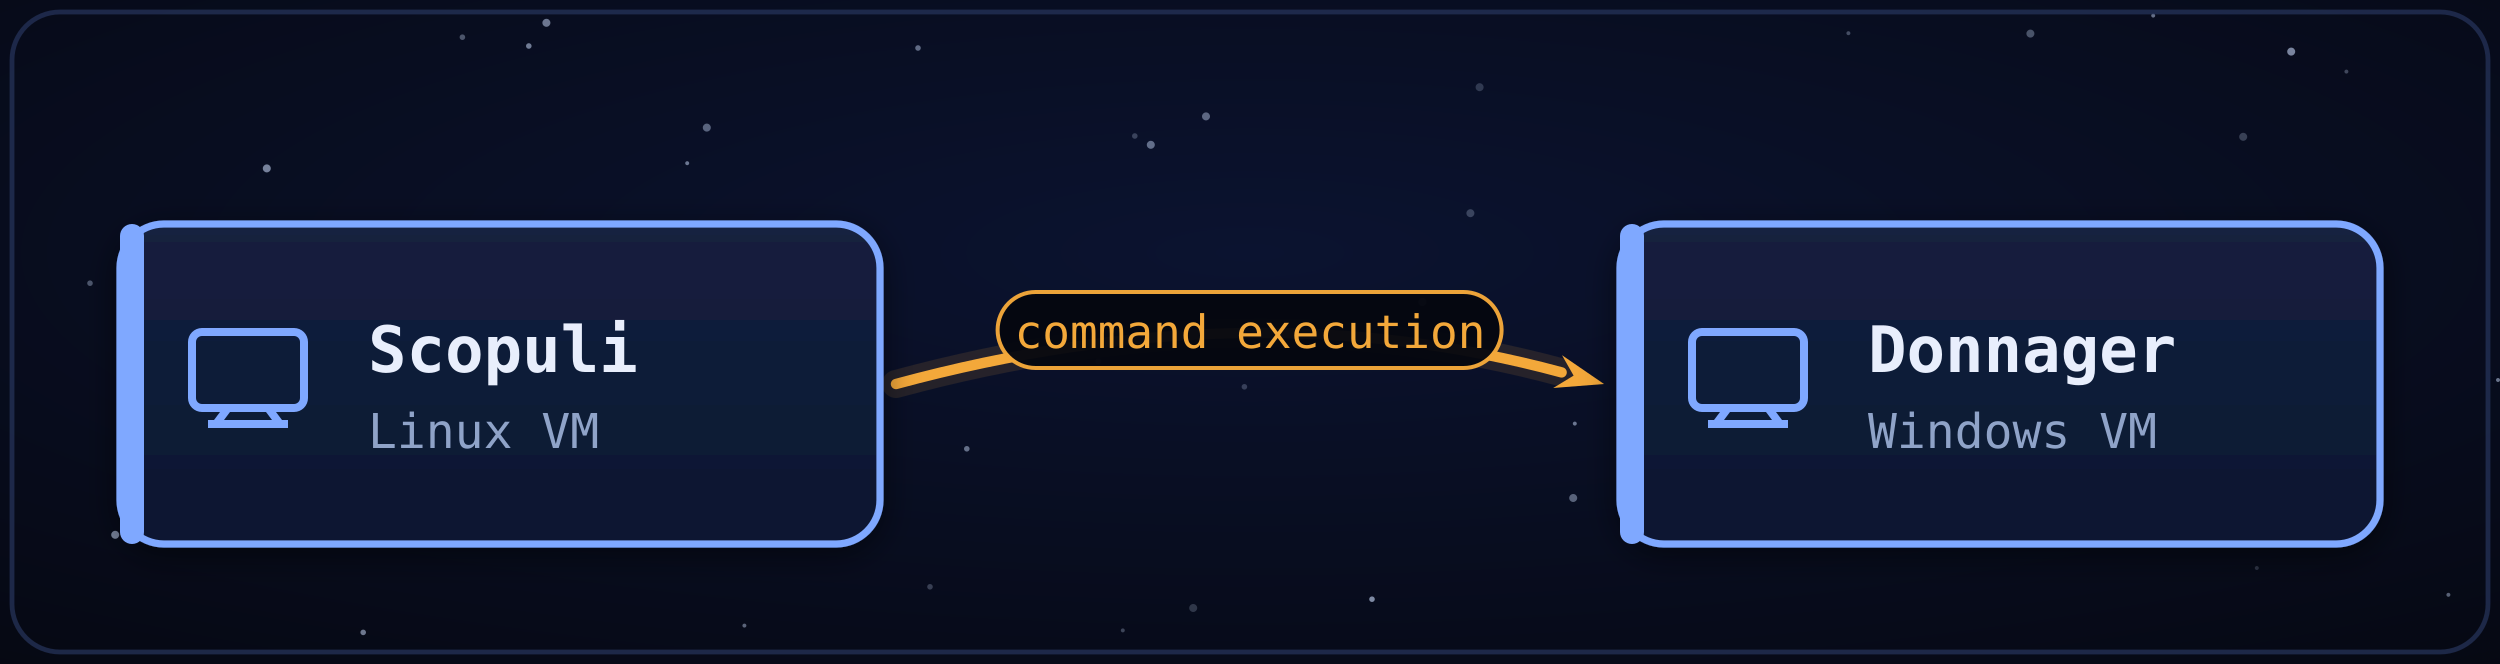
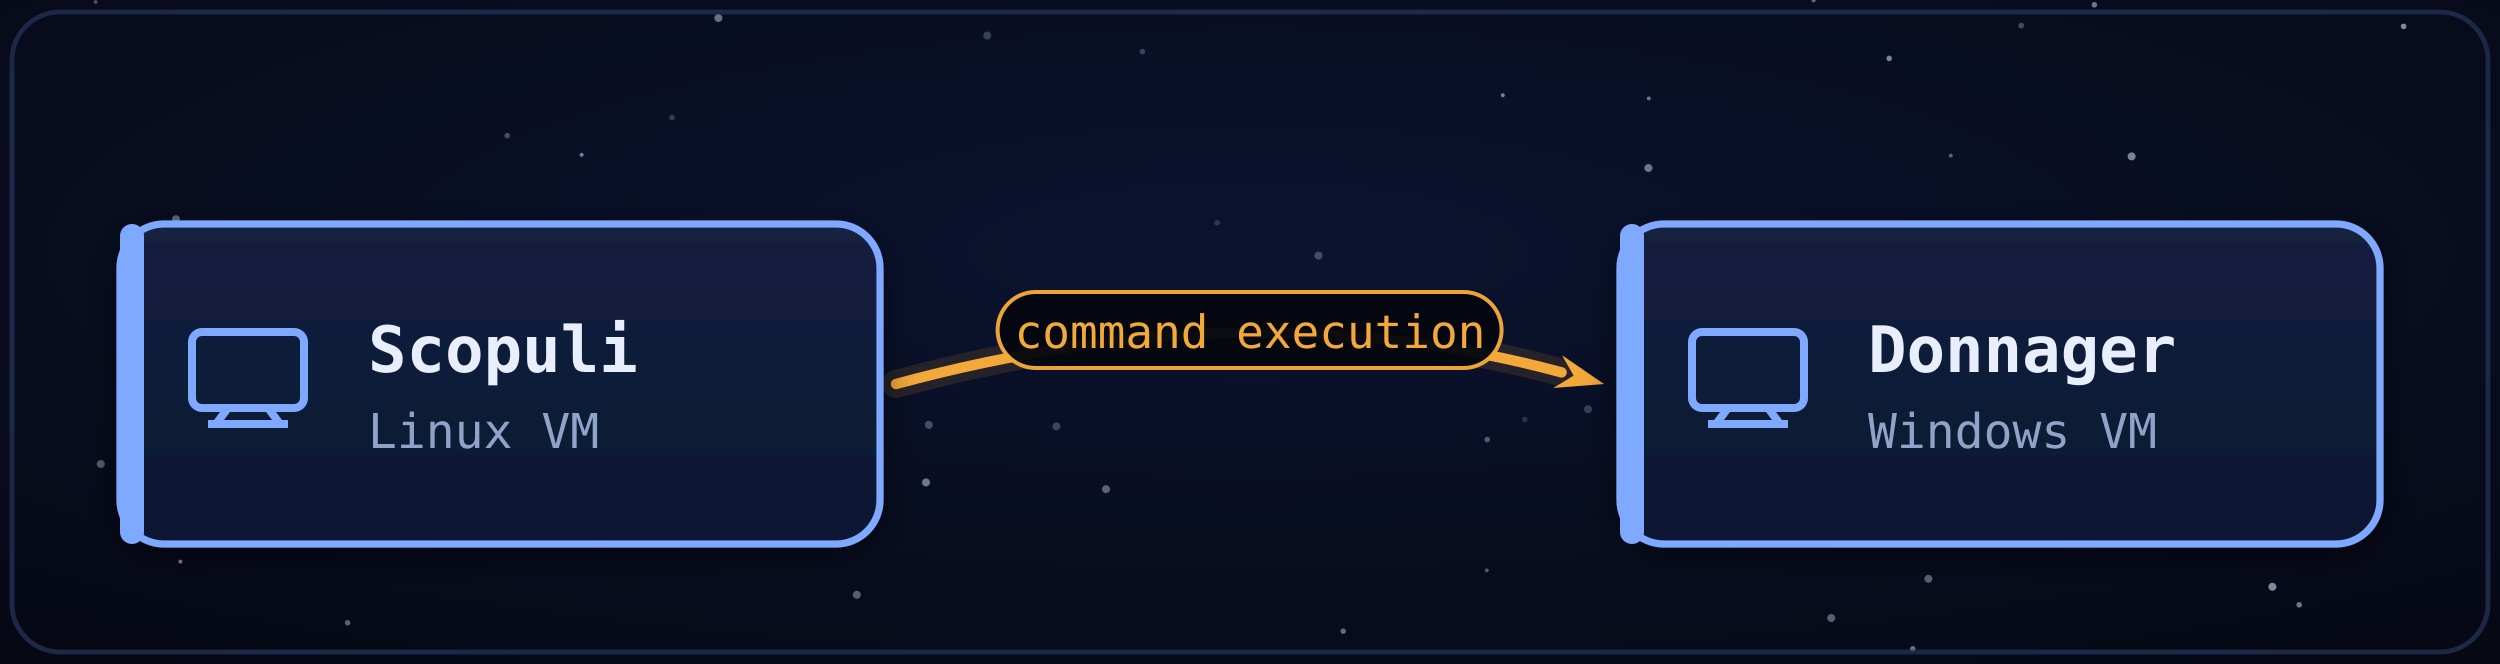
<svg xmlns="http://www.w3.org/2000/svg" width="625" height="166" viewBox="0 0 625 166" font-family="monospace">
  <defs>
    <radialGradient id="bg" cx="50%" cy="38%" r="90%">
      <stop offset="0%" stop-color="#0b1330" />
      <stop offset="100%" stop-color="#05070f" />
    </radialGradient>
    <linearGradient id="cg" x1="0" y1="0" x2="0" y2="1">
      <stop offset="0%" stop-color="#13203f" />
      <stop offset="100%" stop-color="#0e1730" />
    </linearGradient>
    <filter id="sf" x="-40%" y="-40%" width="180%" height="180%">
      <feDropShadow dx="0" dy="2" stdDeviation="4" flood-color="#000" flood-opacity="0.5" />
    </filter>
  </defs>
  <rect width="625" height="166" fill="url(#bg)" />
  <g>
-     <circle cx="212.9" cy="126.6" r="1.0" fill="#cfe0ff" opacity="0.37" />
-     <circle cx="66.7" cy="42.1" r="1.0" fill="#cfe0ff" opacity="0.55" />
-     <circle cx="280.7" cy="157.6" r="0.5" fill="#cfe0ff" opacity="0.27" />
-     <circle cx="483.2" cy="120.4" r="1.0" fill="#cfe0ff" opacity="0.16" />
-     <circle cx="507.2" cy="70.3" r="0.5" fill="#cfe0ff" opacity="0.26" />
-     <circle cx="564.2" cy="142.0" r="0.5" fill="#cfe0ff" opacity="0.19" />
-     <circle cx="311.1" cy="96.7" r="0.7" fill="#cfe0ff" opacity="0.23" />
-     <circle cx="572.8" cy="12.9" r="1.0" fill="#cfe0ff" opacity="0.57" />
-     <circle cx="393.3" cy="124.5" r="1.0" fill="#cfe0ff" opacity="0.40" />
-     <circle cx="274.6" cy="90.3" r="0.7" fill="#cfe0ff" opacity="0.32" />
-     <circle cx="369.9" cy="21.8" r="1.0" fill="#cfe0ff" opacity="0.20" />
-     <circle cx="287.7" cy="36.2" r="1.0" fill="#cfe0ff" opacity="0.45" />
-     <circle cx="586.6" cy="17.9" r="0.5" fill="#cfe0ff" opacity="0.28" />
-     <circle cx="560.8" cy="34.2" r="1.0" fill="#cfe0ff" opacity="0.24" />
-     <circle cx="301.5" cy="29.1" r="1.0" fill="#cfe0ff" opacity="0.42" />
-     <circle cx="462.1" cy="8.3" r="0.5" fill="#cfe0ff" opacity="0.30" />
-     <circle cx="472.0" cy="95.6" r="1.0" fill="#cfe0ff" opacity="0.35" />
-     <circle cx="485.9" cy="68.2" r="1.0" fill="#cfe0ff" opacity="0.44" />
-     <circle cx="216.3" cy="120.3" r="1.0" fill="#cfe0ff" opacity="0.58" />
-     <circle cx="507.6" cy="8.4" r="1.0" fill="#cfe0ff" opacity="0.33" />
-     <circle cx="343.0" cy="149.8" r="0.7" fill="#cfe0ff" opacity="0.59" />
-     <circle cx="241.7" cy="112.2" r="0.7" fill="#cfe0ff" opacity="0.46" />
-     <circle cx="393.7" cy="105.9" r="0.5" fill="#cfe0ff" opacity="0.50" />
-     <circle cx="87.5" cy="57.2" r="0.5" fill="#cfe0ff" opacity="0.39" />
-     <circle cx="132.2" cy="11.5" r="0.7" fill="#cfe0ff" opacity="0.52" />
-     <circle cx="180.5" cy="108.3" r="1.0" fill="#cfe0ff" opacity="0.54" />
-     <circle cx="39.0" cy="74.0" r="0.7" fill="#cfe0ff" opacity="0.56" />
-     <circle cx="176.7" cy="31.9" r="1.0" fill="#cfe0ff" opacity="0.41" />
-     <circle cx="298.3" cy="152.0" r="1.0" fill="#cfe0ff" opacity="0.20" />
-     <circle cx="28.8" cy="133.7" r="1.0" fill="#cfe0ff" opacity="0.57" />
-     <circle cx="182.9" cy="91.3" r="0.5" fill="#cfe0ff" opacity="0.50" />
-     <circle cx="229.5" cy="12.0" r="0.7" fill="#cfe0ff" opacity="0.44" />
-     <circle cx="538.3" cy="3.9" r="0.5" fill="#cfe0ff" opacity="0.47" />
-     <circle cx="193.4" cy="60.6" r="0.7" fill="#cfe0ff" opacity="0.25" />
-     <circle cx="283.7" cy="34.0" r="0.7" fill="#cfe0ff" opacity="0.24" />
-     <circle cx="22.5" cy="70.8" r="0.7" fill="#cfe0ff" opacity="0.35" />
-     <circle cx="405.9" cy="105.7" r="0.5" fill="#cfe0ff" opacity="0.31" />
-     <circle cx="355.6" cy="75.5" r="1.0" fill="#cfe0ff" opacity="0.51" />
-     <circle cx="90.8" cy="158.1" r="0.7" fill="#cfe0ff" opacity="0.51" />
-     <circle cx="232.5" cy="146.7" r="0.7" fill="#cfe0ff" opacity="0.24" />
-     <circle cx="136.6" cy="5.7" r="1.0" fill="#cfe0ff" opacity="0.50" />
-     <circle cx="624.5" cy="95.0" r="0.5" fill="#cfe0ff" opacity="0.49" />
-     <circle cx="186.1" cy="156.4" r="0.5" fill="#cfe0ff" opacity="0.42" />
-     <circle cx="205.2" cy="124.5" r="1.0" fill="#cfe0ff" opacity="0.16" />
-     <circle cx="612.1" cy="148.7" r="0.5" fill="#cfe0ff" opacity="0.41" />
-     <circle cx="537.7" cy="62.1" r="0.5" fill="#cfe0ff" opacity="0.18" />
-     <circle cx="175.2" cy="112.6" r="0.5" fill="#cfe0ff" opacity="0.49" />
-     <circle cx="171.8" cy="40.8" r="0.5" fill="#cfe0ff" opacity="0.50" />
-     <circle cx="555.6" cy="65.7" r="1.0" fill="#cfe0ff" opacity="0.60" />
-     <circle cx="367.6" cy="53.3" r="1.0" fill="#cfe0ff" opacity="0.24" />
-     <circle cx="178.8" cy="121.5" r="0.5" fill="#cfe0ff" opacity="0.28" />
-     <circle cx="115.6" cy="9.3" r="0.7" fill="#cfe0ff" opacity="0.34" />
+     <circle cx="214.2" cy="148.7" r="1.0" fill="#cfe0ff" opacity="0.39" />
+     <circle cx="478.2" cy="162.2" r="0.7" fill="#cfe0ff" opacity="0.48" />
+     <circle cx="487.7" cy="38.9" r="0.5" fill="#cfe0ff" opacity="0.40" />
+     <circle cx="44.0" cy="54.8" r="1.0" fill="#cfe0ff" opacity="0.45" />
+     <circle cx="472.3" cy="14.6" r="0.7" fill="#cfe0ff" opacity="0.56" />
+     <circle cx="523.6" cy="1.2" r="0.7" fill="#cfe0ff" opacity="0.49" />
+     <circle cx="412.2" cy="24.6" r="0.5" fill="#cfe0ff" opacity="0.48" />
+     <circle cx="427.7" cy="117.1" r="1.0" fill="#cfe0ff" opacity="0.60" />
+     <circle cx="304.3" cy="55.7" r="0.7" fill="#cfe0ff" opacity="0.18" />
+     <circle cx="371.8" cy="109.9" r="0.7" fill="#cfe0ff" opacity="0.36" />
+     <circle cx="23.9" cy="0.5" r="0.5" fill="#cfe0ff" opacity="0.32" />
+     <circle cx="45.1" cy="140.4" r="0.5" fill="#cfe0ff" opacity="0.58" />
+     <circle cx="168.0" cy="29.4" r="0.7" fill="#cfe0ff" opacity="0.22" />
+     <circle cx="457.8" cy="154.5" r="1.0" fill="#cfe0ff" opacity="0.39" />
+     <circle cx="215.6" cy="108.9" r="1.0" fill="#cfe0ff" opacity="0.55" />
+     <circle cx="324.4" cy="84.0" r="1.0" fill="#cfe0ff" opacity="0.58" />
+     <circle cx="179.6" cy="4.5" r="1.0" fill="#cfe0ff" opacity="0.47" />
+     <circle cx="463.3" cy="128.6" r="0.5" fill="#cfe0ff" opacity="0.58" />
+     <circle cx="231.5" cy="120.6" r="1.0" fill="#cfe0ff" opacity="0.50" />
+     <circle cx="371.7" cy="142.6" r="0.5" fill="#cfe0ff" opacity="0.36" />
+     <circle cx="532.1" cy="81.1" r="1.0" fill="#cfe0ff" opacity="0.57" />
+     <circle cx="335.8" cy="157.8" r="0.7" fill="#cfe0ff" opacity="0.44" />
+     <circle cx="505.3" cy="6.4" r="0.7" fill="#cfe0ff" opacity="0.30" />
+     <circle cx="453.4" cy="0.1" r="0.5" fill="#cfe0ff" opacity="0.44" />
+     <circle cx="138.8" cy="75.9" r="0.5" fill="#cfe0ff" opacity="0.48" />
+     <circle cx="574.8" cy="151.2" r="0.7" fill="#cfe0ff" opacity="0.50" />
+     <circle cx="375.7" cy="23.8" r="0.5" fill="#cfe0ff" opacity="0.56" />
+     <circle cx="329.6" cy="63.9" r="1.0" fill="#cfe0ff" opacity="0.29" />
+     <circle cx="86.9" cy="155.7" r="0.7" fill="#cfe0ff" opacity="0.41" />
+     <circle cx="381.2" cy="104.9" r="0.7" fill="#cfe0ff" opacity="0.17" />
+     <circle cx="145.4" cy="38.7" r="0.5" fill="#cfe0ff" opacity="0.55" />
+     <circle cx="412.1" cy="42.0" r="1.0" fill="#cfe0ff" opacity="0.49" />
+     <circle cx="276.5" cy="122.3" r="1.0" fill="#cfe0ff" opacity="0.41" />
+     <circle cx="567.9" cy="67.1" r="0.7" fill="#cfe0ff" opacity="0.21" />
+     <circle cx="264.1" cy="106.6" r="1.0" fill="#cfe0ff" opacity="0.26" />
+     <circle cx="40.9" cy="88.3" r="0.7" fill="#cfe0ff" opacity="0.15" />
+     <circle cx="151.2" cy="86.9" r="0.5" fill="#cfe0ff" opacity="0.47" />
+     <circle cx="232.2" cy="106.2" r="1.0" fill="#cfe0ff" opacity="0.30" />
+     <circle cx="482.1" cy="144.7" r="1.0" fill="#cfe0ff" opacity="0.40" />
+     <circle cx="532.9" cy="39.1" r="1.0" fill="#cfe0ff" opacity="0.56" />
+     <circle cx="568.1" cy="146.7" r="1.0" fill="#cfe0ff" opacity="0.60" />
+     <circle cx="472.9" cy="120.5" r="1.0" fill="#cfe0ff" opacity="0.60" />
+     <circle cx="25.2" cy="116.0" r="1.0" fill="#cfe0ff" opacity="0.38" />
+     <circle cx="397.0" cy="102.3" r="1.0" fill="#cfe0ff" opacity="0.23" />
+     <circle cx="538.2" cy="105.8" r="0.7" fill="#cfe0ff" opacity="0.28" />
+     <circle cx="246.8" cy="8.9" r="1.0" fill="#cfe0ff" opacity="0.24" />
+     <circle cx="285.6" cy="12.9" r="0.7" fill="#cfe0ff" opacity="0.25" />
+     <circle cx="126.8" cy="33.9" r="0.7" fill="#cfe0ff" opacity="0.31" />
+     <circle cx="600.9" cy="6.6" r="0.7" fill="#cfe0ff" opacity="0.59" />
+     <circle cx="519.1" cy="73.8" r="1.0" fill="#cfe0ff" opacity="0.34" />
+     <circle cx="75.1" cy="73.5" r="0.5" fill="#cfe0ff" opacity="0.57" />
+     <circle cx="168.5" cy="129.6" r="1.0" fill="#cfe0ff" opacity="0.36" />
  </g>
  <rect x="3" y="3" width="619" height="160" rx="12" fill="none" stroke="#26345c" stroke-width="1.2" opacity="0.7" />
  <path d="M224.0,96.0 Q312.5,72.0 390.4,93.1" fill="none" stroke="#f3a83a" stroke-width="7" opacity="0.12" stroke-linecap="round" />
  <path d="M224.0,96.0 Q312.5,72.0 390.4,93.1" fill="none" stroke="#f3a83a" stroke-width="2.6" stroke-linecap="round" />
  <path d="M401.0,96.0 L388.3,97.0 L393.4,93.9 L390.5,88.8 Z" fill="#f3a83a" />
  <rect x="30.0" y="56.0" width="190" height="80" rx="11" fill="url(#cg)" stroke="#7fa8ff" stroke-width="1.8" filter="url(#sf)" />
  <rect x="30.0" y="56.0" width="6" height="80" rx="3" fill="#7fa8ff" />
  <g>
    <rect x="48.0" y="83.0" width="28" height="19" rx="2.5" fill="none" stroke="#7fa8ff" stroke-width="2" />
    <line x1="57.0" y1="102.0" x2="54.0" y2="106.0" stroke="#7fa8ff" stroke-width="2" />
    <line x1="67.0" y1="102.0" x2="70.0" y2="106.0" stroke="#7fa8ff" stroke-width="2" />
    <line x1="52.0" y1="106.0" x2="72.0" y2="106.0" stroke="#7fa8ff" stroke-width="2" />
  </g>
  <text x="92.0" y="93.0" font-size="16" fill="#e8eefc" font-weight="bold">Scopuli</text>
  <text x="92.0" y="112.0" font-size="12" fill="#8fa3c8">Linux VM</text>
  <rect x="405.0" y="56.0" width="190" height="80" rx="11" fill="url(#cg)" stroke="#7fa8ff" stroke-width="1.8" filter="url(#sf)" />
  <rect x="405.0" y="56.0" width="6" height="80" rx="3" fill="#7fa8ff" />
  <g>
    <rect x="423.0" y="83.0" width="28" height="19" rx="2.5" fill="none" stroke="#7fa8ff" stroke-width="2" />
    <line x1="432.0" y1="102.0" x2="429.0" y2="106.0" stroke="#7fa8ff" stroke-width="2" />
    <line x1="442.0" y1="102.0" x2="445.0" y2="106.0" stroke="#7fa8ff" stroke-width="2" />
    <line x1="427.0" y1="106.0" x2="447.0" y2="106.0" stroke="#7fa8ff" stroke-width="2" />
  </g>
  <text x="467.0" y="93.0" font-size="16" fill="#e8eefc" font-weight="bold">Donnager</text>
  <text x="467.0" y="112.0" font-size="12" fill="#8fa3c8">Windows VM</text>
  <rect x="249.4" y="73.0" width="126" height="19" rx="9.5" fill="#05070f" stroke="#f3a83a" stroke-width="1" opacity="0.97" />
  <text x="312.5" y="87.0" font-size="11.5" fill="#f3a83a" text-anchor="middle">command execution</text>
</svg>
